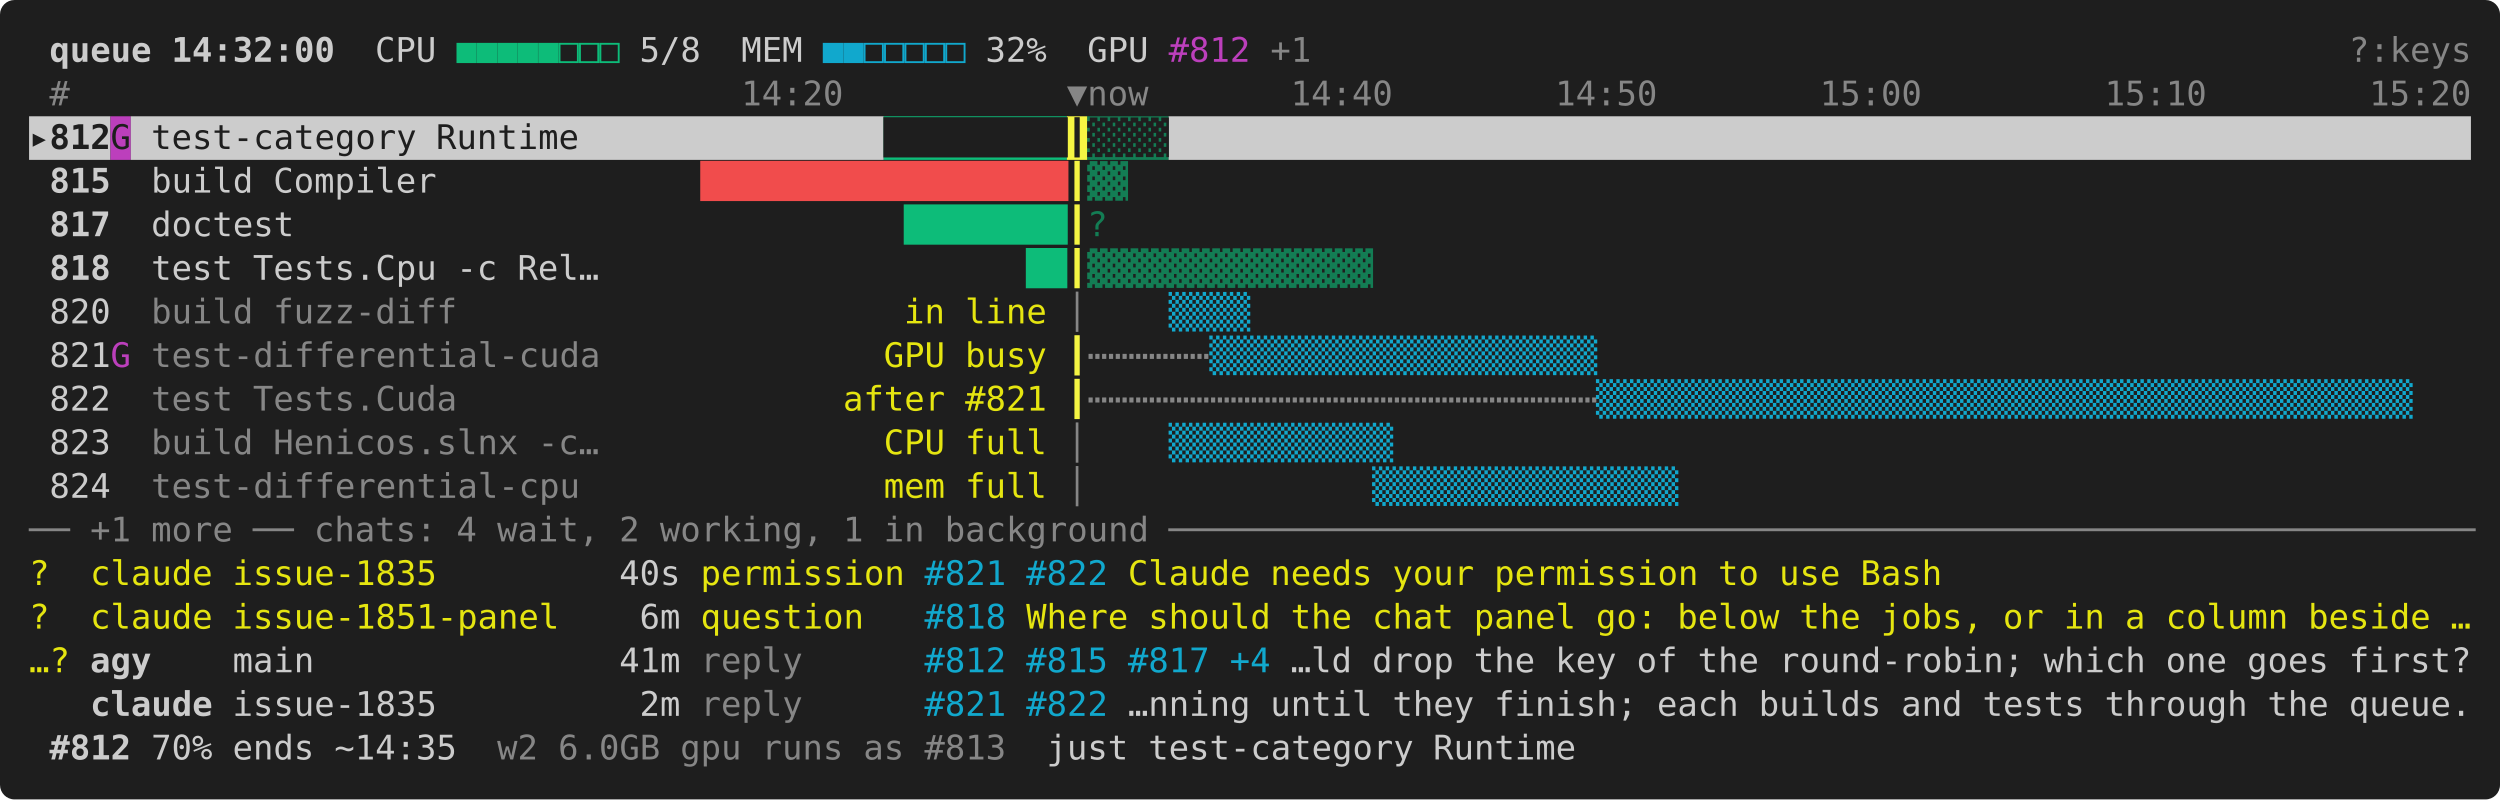
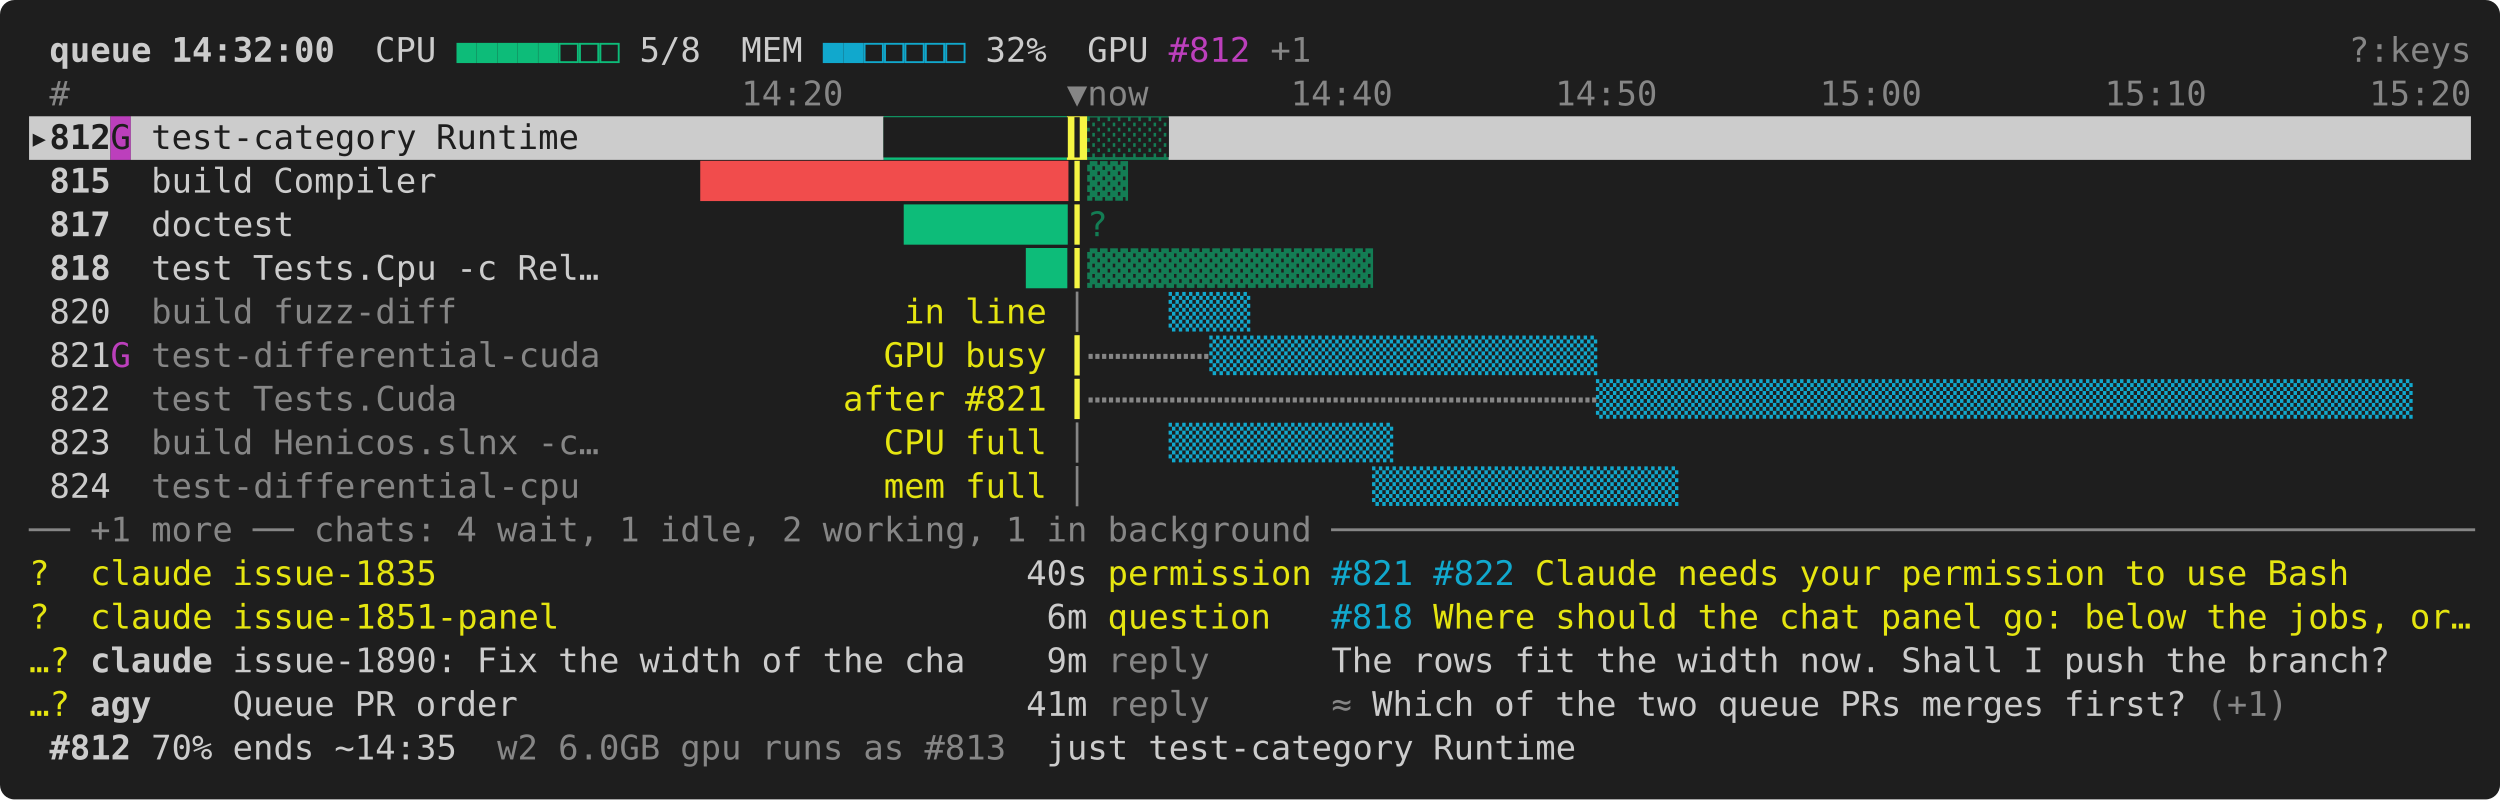
<svg xmlns="http://www.w3.org/2000/svg" width="1032" height="330" viewBox="0 0 1032 330">
  <rect width="100%" height="100%" rx="6" fill="#1e1e1e" />
  <rect x="12" y="48" width="33.6" height="18" fill="#cccccc" />
  <rect x="45.6" y="48" width="8.4" height="18" fill="#bc3fbc" />
  <rect x="54" y="48" width="310.8" height="18" fill="#cccccc" />
  <rect x="364.8" y="48" width="75.6" height="18" fill="#0dbc79" />
  <rect x="440.4" y="48" width="8.4" height="18" fill="#f5f543" />
  <rect x="448.8" y="48" width="33.6" height="18" fill="#0dbc79" fill-opacity="0.6" />
  <rect x="482.4" y="48" width="537.6" height="18" fill="#cccccc" />
  <g font-family="ui-monospace, SFMono-Regular, Menlo, Consolas, 'DejaVu Sans Mono', monospace" font-size="14">
    <text y="25.5">
      <tspan x="20.4" textLength="42" lengthAdjust="spacingAndGlyphs" fill="#cccccc" font-weight="bold">queue</tspan>
      <tspan x="70.8" textLength="67.2" lengthAdjust="spacingAndGlyphs" fill="#cccccc" font-weight="bold">14:32:00</tspan>
      <tspan x="154.8" textLength="25.2" lengthAdjust="spacingAndGlyphs" fill="#cccccc">CPU</tspan>
      <tspan x="188.4" textLength="67.2" lengthAdjust="spacingAndGlyphs" fill="#0dbc79">■■■■■□□□</tspan>
      <tspan x="264" textLength="25.2" lengthAdjust="spacingAndGlyphs" fill="#cccccc">5/8</tspan>
      <tspan x="306" textLength="25.2" lengthAdjust="spacingAndGlyphs" fill="#cccccc">MEM</tspan>
      <tspan x="339.6" textLength="58.8" lengthAdjust="spacingAndGlyphs" fill="#11a8cd">■■□□□□□</tspan>
      <tspan x="406.8" textLength="25.2" lengthAdjust="spacingAndGlyphs" fill="#cccccc">32%</tspan>
      <tspan x="448.8" textLength="25.2" lengthAdjust="spacingAndGlyphs" fill="#cccccc">GPU</tspan>
      <tspan x="482.4" textLength="33.6" lengthAdjust="spacingAndGlyphs" fill="#bc3fbc">#812</tspan>
      <tspan x="524.4" textLength="16.8" lengthAdjust="spacingAndGlyphs" fill="#cccccc" fill-opacity="0.6">+1</tspan>
      <tspan x="969.6" textLength="50.4" lengthAdjust="spacingAndGlyphs" fill="#cccccc" fill-opacity="0.6">?:keys</tspan>
    </text>
    <text y="43.5">
      <tspan x="20.4" textLength="8.4" lengthAdjust="spacingAndGlyphs" fill="#cccccc" fill-opacity="0.6">#</tspan>
      <tspan x="306" textLength="42" lengthAdjust="spacingAndGlyphs" fill="#cccccc" fill-opacity="0.6">14:20</tspan>
      <tspan x="440.4" textLength="33.6" lengthAdjust="spacingAndGlyphs" fill="#cccccc" fill-opacity="0.6">▼now</tspan>
      <tspan x="532.8" textLength="42" lengthAdjust="spacingAndGlyphs" fill="#cccccc" fill-opacity="0.6">14:40</tspan>
      <tspan x="642" textLength="42" lengthAdjust="spacingAndGlyphs" fill="#cccccc" fill-opacity="0.6">14:50</tspan>
      <tspan x="751.2" textLength="42" lengthAdjust="spacingAndGlyphs" fill="#cccccc" fill-opacity="0.6">15:00</tspan>
      <tspan x="868.8" textLength="42" lengthAdjust="spacingAndGlyphs" fill="#cccccc" fill-opacity="0.6">15:10</tspan>
      <tspan x="978" textLength="42" lengthAdjust="spacingAndGlyphs" fill="#cccccc" fill-opacity="0.6">15:20</tspan>
    </text>
    <text y="61.5">
      <tspan x="12" textLength="33.6" lengthAdjust="spacingAndGlyphs" fill="#1e1e1e" font-weight="bold">▸812</tspan>
      <tspan x="45.6" textLength="8.4" lengthAdjust="spacingAndGlyphs" fill="#1e1e1e">G</tspan>
      <tspan x="62.4" textLength="109.2" lengthAdjust="spacingAndGlyphs" fill="#1e1e1e">test-category</tspan>
      <tspan x="180" textLength="58.8" lengthAdjust="spacingAndGlyphs" fill="#1e1e1e">Runtime</tspan>
      <tspan x="364.8" textLength="75.6" lengthAdjust="spacingAndGlyphs" fill="#1e1e1e">█████████</tspan>
      <tspan x="440.4" textLength="8.4" lengthAdjust="spacingAndGlyphs" fill="#1e1e1e" font-weight="bold">┃</tspan>
      <tspan x="448.8" textLength="33.6" lengthAdjust="spacingAndGlyphs" fill="#1e1e1e">▓▓▓▓</tspan>
    </text>
    <text y="79.5">
      <tspan x="20.4" textLength="25.2" lengthAdjust="spacingAndGlyphs" fill="#cccccc" font-weight="bold">815</tspan>
      <tspan x="62.4" textLength="42" lengthAdjust="spacingAndGlyphs" fill="#cccccc">build</tspan>
      <tspan x="112.8" textLength="67.2" lengthAdjust="spacingAndGlyphs" fill="#cccccc">Compiler</tspan>
      <tspan x="289.2" textLength="151.2" lengthAdjust="spacingAndGlyphs" fill="#f14c4c">██████████████████</tspan>
      <tspan x="440.4" textLength="8.4" lengthAdjust="spacingAndGlyphs" fill="#f5f543" font-weight="bold">┃</tspan>
      <tspan x="448.8" textLength="16.8" lengthAdjust="spacingAndGlyphs" fill="#0dbc79" fill-opacity="0.6">▓▓</tspan>
    </text>
    <text y="97.5">
      <tspan x="20.4" textLength="25.2" lengthAdjust="spacingAndGlyphs" fill="#cccccc" font-weight="bold">817</tspan>
      <tspan x="62.4" textLength="58.8" lengthAdjust="spacingAndGlyphs" fill="#cccccc">doctest</tspan>
      <tspan x="373.2" textLength="67.2" lengthAdjust="spacingAndGlyphs" fill="#0dbc79">████████</tspan>
      <tspan x="440.4" textLength="8.4" lengthAdjust="spacingAndGlyphs" fill="#f5f543" font-weight="bold">┃</tspan>
      <tspan x="448.8" textLength="8.4" lengthAdjust="spacingAndGlyphs" fill="#0dbc79" fill-opacity="0.6">?</tspan>
    </text>
    <text y="115.5">
      <tspan x="20.4" textLength="25.2" lengthAdjust="spacingAndGlyphs" fill="#cccccc" font-weight="bold">818</tspan>
      <tspan x="62.4" textLength="33.6" lengthAdjust="spacingAndGlyphs" fill="#cccccc">test</tspan>
      <tspan x="104.4" textLength="75.6" lengthAdjust="spacingAndGlyphs" fill="#cccccc">Tests.Cpu</tspan>
      <tspan x="188.4" textLength="16.8" lengthAdjust="spacingAndGlyphs" fill="#cccccc">-c</tspan>
      <tspan x="213.6" textLength="33.6" lengthAdjust="spacingAndGlyphs" fill="#cccccc">Rel…</tspan>
      <tspan x="423.6" textLength="16.8" lengthAdjust="spacingAndGlyphs" fill="#0dbc79">██</tspan>
      <tspan x="440.4" textLength="8.4" lengthAdjust="spacingAndGlyphs" fill="#f5f543" font-weight="bold">┃</tspan>
      <tspan x="448.8" textLength="117.6" lengthAdjust="spacingAndGlyphs" fill="#0dbc79" fill-opacity="0.6">▓▓▓▓▓▓▓▓▓▓▓▓▓▓</tspan>
    </text>
    <text y="133.5">
      <tspan x="20.4" textLength="25.2" lengthAdjust="spacingAndGlyphs" fill="#cccccc">820</tspan>
      <tspan x="62.4" textLength="42" lengthAdjust="spacingAndGlyphs" fill="#cccccc" fill-opacity="0.6">build</tspan>
      <tspan x="112.8" textLength="75.6" lengthAdjust="spacingAndGlyphs" fill="#cccccc" fill-opacity="0.6">fuzz-diff</tspan>
      <tspan x="373.2" textLength="16.8" lengthAdjust="spacingAndGlyphs" fill="#e5e510">in</tspan>
      <tspan x="398.4" textLength="33.6" lengthAdjust="spacingAndGlyphs" fill="#e5e510">line</tspan>
      <tspan x="440.4" textLength="8.4" lengthAdjust="spacingAndGlyphs" fill="#cccccc" fill-opacity="0.6">│</tspan>
      <tspan x="482.4" textLength="33.6" lengthAdjust="spacingAndGlyphs" fill="#11a8cd">▒▒▒▒</tspan>
    </text>
    <text y="151.5">
      <tspan x="20.4" textLength="25.2" lengthAdjust="spacingAndGlyphs" fill="#cccccc">821</tspan>
      <tspan x="45.6" textLength="8.4" lengthAdjust="spacingAndGlyphs" fill="#bc3fbc">G</tspan>
      <tspan x="62.4" textLength="184.8" lengthAdjust="spacingAndGlyphs" fill="#cccccc" fill-opacity="0.6">test-differential-cuda</tspan>
      <tspan x="364.8" textLength="25.2" lengthAdjust="spacingAndGlyphs" fill="#e5e510">GPU</tspan>
      <tspan x="398.4" textLength="33.6" lengthAdjust="spacingAndGlyphs" fill="#e5e510">busy</tspan>
      <tspan x="440.4" textLength="8.4" lengthAdjust="spacingAndGlyphs" fill="#f5f543" font-weight="bold">┃</tspan>
      <tspan x="448.8" textLength="50.4" lengthAdjust="spacingAndGlyphs" fill="#cccccc" fill-opacity="0.6">⋯⋯⋯⋯⋯⋯</tspan>
      <tspan x="499.2" textLength="159.6" lengthAdjust="spacingAndGlyphs" fill="#11a8cd">▒▒▒▒▒▒▒▒▒▒▒▒▒▒▒▒▒▒▒</tspan>
    </text>
    <text y="169.5">
      <tspan x="20.4" textLength="25.2" lengthAdjust="spacingAndGlyphs" fill="#cccccc">822</tspan>
      <tspan x="62.4" textLength="33.6" lengthAdjust="spacingAndGlyphs" fill="#cccccc" fill-opacity="0.6">test</tspan>
      <tspan x="104.4" textLength="84" lengthAdjust="spacingAndGlyphs" fill="#cccccc" fill-opacity="0.6">Tests.Cuda</tspan>
      <tspan x="348" textLength="42" lengthAdjust="spacingAndGlyphs" fill="#e5e510">after</tspan>
      <tspan x="398.4" textLength="33.6" lengthAdjust="spacingAndGlyphs" fill="#e5e510">#821</tspan>
      <tspan x="440.4" textLength="8.4" lengthAdjust="spacingAndGlyphs" fill="#f5f543" font-weight="bold">┃</tspan>
      <tspan x="448.8" textLength="210" lengthAdjust="spacingAndGlyphs" fill="#cccccc" fill-opacity="0.6">⋯⋯⋯⋯⋯⋯⋯⋯⋯⋯⋯⋯⋯⋯⋯⋯⋯⋯⋯⋯⋯⋯⋯⋯⋯</tspan>
      <tspan x="658.8" textLength="336" lengthAdjust="spacingAndGlyphs" fill="#11a8cd">▒▒▒▒▒▒▒▒▒▒▒▒▒▒▒▒▒▒▒▒▒▒▒▒▒▒▒▒▒▒▒▒▒▒▒▒▒▒▒▒</tspan>
    </text>
    <text y="187.5">
      <tspan x="20.4" textLength="25.2" lengthAdjust="spacingAndGlyphs" fill="#cccccc">823</tspan>
      <tspan x="62.4" textLength="42" lengthAdjust="spacingAndGlyphs" fill="#cccccc" fill-opacity="0.6">build</tspan>
      <tspan x="112.8" textLength="100.8" lengthAdjust="spacingAndGlyphs" fill="#cccccc" fill-opacity="0.6">Henicos.slnx</tspan>
      <tspan x="222" textLength="25.2" lengthAdjust="spacingAndGlyphs" fill="#cccccc" fill-opacity="0.6">-c…</tspan>
      <tspan x="364.8" textLength="25.2" lengthAdjust="spacingAndGlyphs" fill="#e5e510">CPU</tspan>
      <tspan x="398.4" textLength="33.6" lengthAdjust="spacingAndGlyphs" fill="#e5e510">full</tspan>
      <tspan x="440.4" textLength="8.4" lengthAdjust="spacingAndGlyphs" fill="#cccccc" fill-opacity="0.6">│</tspan>
      <tspan x="482.4" textLength="92.4" lengthAdjust="spacingAndGlyphs" fill="#11a8cd">▒▒▒▒▒▒▒▒▒▒▒</tspan>
    </text>
    <text y="205.5">
      <tspan x="20.4" textLength="25.2" lengthAdjust="spacingAndGlyphs" fill="#cccccc">824</tspan>
      <tspan x="62.4" textLength="176.4" lengthAdjust="spacingAndGlyphs" fill="#cccccc" fill-opacity="0.6">test-differential-cpu</tspan>
      <tspan x="364.8" textLength="25.2" lengthAdjust="spacingAndGlyphs" fill="#e5e510">mem</tspan>
      <tspan x="398.4" textLength="33.6" lengthAdjust="spacingAndGlyphs" fill="#e5e510">full</tspan>
      <tspan x="440.4" textLength="8.4" lengthAdjust="spacingAndGlyphs" fill="#cccccc" fill-opacity="0.6">│</tspan>
      <tspan x="566.4" textLength="126" lengthAdjust="spacingAndGlyphs" fill="#11a8cd">▒▒▒▒▒▒▒▒▒▒▒▒▒▒▒</tspan>
    </text>
    <text y="223.5">
      <tspan x="12" textLength="16.8" lengthAdjust="spacingAndGlyphs" fill="#cccccc" fill-opacity="0.6">──</tspan>
      <tspan x="37.2" textLength="16.8" lengthAdjust="spacingAndGlyphs" fill="#cccccc" fill-opacity="0.6">+1</tspan>
      <tspan x="62.4" textLength="33.6" lengthAdjust="spacingAndGlyphs" fill="#cccccc" fill-opacity="0.6">more</tspan>
      <tspan x="104.4" textLength="16.8" lengthAdjust="spacingAndGlyphs" fill="#cccccc" fill-opacity="0.6">──</tspan>
      <tspan x="129.6" textLength="50.4" lengthAdjust="spacingAndGlyphs" fill="#cccccc" fill-opacity="0.6">chats:</tspan>
      <tspan x="188.4" textLength="8.4" lengthAdjust="spacingAndGlyphs" fill="#cccccc" fill-opacity="0.6">4</tspan>
      <tspan x="205.2" textLength="42" lengthAdjust="spacingAndGlyphs" fill="#cccccc" fill-opacity="0.6">wait,</tspan>
-       <tspan x="255.6" textLength="8.4" lengthAdjust="spacingAndGlyphs" fill="#cccccc" fill-opacity="0.6">2</tspan>
-       <tspan x="272.4" textLength="67.2" lengthAdjust="spacingAndGlyphs" fill="#cccccc" fill-opacity="0.6">working,</tspan>
-       <tspan x="348" textLength="8.4" lengthAdjust="spacingAndGlyphs" fill="#cccccc" fill-opacity="0.6">1</tspan>
-       <tspan x="364.8" textLength="16.8" lengthAdjust="spacingAndGlyphs" fill="#cccccc" fill-opacity="0.6">in</tspan>
-       <tspan x="390" textLength="84" lengthAdjust="spacingAndGlyphs" fill="#cccccc" fill-opacity="0.6">background</tspan>
-       <tspan x="482.4" textLength="537.6" lengthAdjust="spacingAndGlyphs" fill="#cccccc" fill-opacity="0.6">────────────────────────────────────────────────────────────────</tspan>
+       <tspan x="255.6" textLength="8.4" lengthAdjust="spacingAndGlyphs" fill="#cccccc" fill-opacity="0.6">1</tspan>
+       <tspan x="272.4" textLength="42" lengthAdjust="spacingAndGlyphs" fill="#cccccc" fill-opacity="0.6">idle,</tspan>
+       <tspan x="322.8" textLength="8.4" lengthAdjust="spacingAndGlyphs" fill="#cccccc" fill-opacity="0.6">2</tspan>
+       <tspan x="339.6" textLength="67.2" lengthAdjust="spacingAndGlyphs" fill="#cccccc" fill-opacity="0.6">working,</tspan>
+       <tspan x="415.2" textLength="8.4" lengthAdjust="spacingAndGlyphs" fill="#cccccc" fill-opacity="0.6">1</tspan>
+       <tspan x="432" textLength="16.8" lengthAdjust="spacingAndGlyphs" fill="#cccccc" fill-opacity="0.6">in</tspan>
+       <tspan x="457.2" textLength="84" lengthAdjust="spacingAndGlyphs" fill="#cccccc" fill-opacity="0.6">background</tspan>
+       <tspan x="549.6" textLength="470.4" lengthAdjust="spacingAndGlyphs" fill="#cccccc" fill-opacity="0.6">────────────────────────────────────────────────────────</tspan>
    </text>
    <text y="241.5">
      <tspan x="12" textLength="8.4" lengthAdjust="spacingAndGlyphs" fill="#e5e510">?</tspan>
      <tspan x="37.2" textLength="50.4" lengthAdjust="spacingAndGlyphs" fill="#e5e510">claude</tspan>
      <tspan x="96" textLength="84" lengthAdjust="spacingAndGlyphs" fill="#e5e510">issue-1835</tspan>
-       <tspan x="255.6" textLength="25.2" lengthAdjust="spacingAndGlyphs" fill="#cccccc">40s</tspan>
-       <tspan x="289.2" textLength="84" lengthAdjust="spacingAndGlyphs" fill="#e5e510">permission</tspan>
-       <tspan x="381.6" textLength="33.6" lengthAdjust="spacingAndGlyphs" fill="#11a8cd">#821</tspan>
-       <tspan x="423.6" textLength="33.6" lengthAdjust="spacingAndGlyphs" fill="#11a8cd">#822</tspan>
-       <tspan x="465.6" textLength="50.4" lengthAdjust="spacingAndGlyphs" fill="#e5e510">Claude</tspan>
-       <tspan x="524.4" textLength="42" lengthAdjust="spacingAndGlyphs" fill="#e5e510">needs</tspan>
-       <tspan x="574.8" textLength="33.6" lengthAdjust="spacingAndGlyphs" fill="#e5e510">your</tspan>
-       <tspan x="616.8" textLength="84" lengthAdjust="spacingAndGlyphs" fill="#e5e510">permission</tspan>
-       <tspan x="709.2" textLength="16.8" lengthAdjust="spacingAndGlyphs" fill="#e5e510">to</tspan>
-       <tspan x="734.4" textLength="25.2" lengthAdjust="spacingAndGlyphs" fill="#e5e510">use</tspan>
-       <tspan x="768" textLength="33.6" lengthAdjust="spacingAndGlyphs" fill="#e5e510">Bash</tspan>
+       <tspan x="423.6" textLength="25.2" lengthAdjust="spacingAndGlyphs" fill="#cccccc">40s</tspan>
+       <tspan x="457.2" textLength="84" lengthAdjust="spacingAndGlyphs" fill="#e5e510">permission</tspan>
+       <tspan x="549.6" textLength="33.6" lengthAdjust="spacingAndGlyphs" fill="#11a8cd">#821</tspan>
+       <tspan x="591.6" textLength="33.6" lengthAdjust="spacingAndGlyphs" fill="#11a8cd">#822</tspan>
+       <tspan x="633.6" textLength="50.4" lengthAdjust="spacingAndGlyphs" fill="#e5e510">Claude</tspan>
+       <tspan x="692.4" textLength="42" lengthAdjust="spacingAndGlyphs" fill="#e5e510">needs</tspan>
+       <tspan x="742.8" textLength="33.6" lengthAdjust="spacingAndGlyphs" fill="#e5e510">your</tspan>
+       <tspan x="784.8" textLength="84" lengthAdjust="spacingAndGlyphs" fill="#e5e510">permission</tspan>
+       <tspan x="877.2" textLength="16.8" lengthAdjust="spacingAndGlyphs" fill="#e5e510">to</tspan>
+       <tspan x="902.4" textLength="25.2" lengthAdjust="spacingAndGlyphs" fill="#e5e510">use</tspan>
+       <tspan x="936" textLength="33.6" lengthAdjust="spacingAndGlyphs" fill="#e5e510">Bash</tspan>
    </text>
    <text y="259.5">
      <tspan x="12" textLength="8.4" lengthAdjust="spacingAndGlyphs" fill="#e5e510">?</tspan>
      <tspan x="37.2" textLength="50.4" lengthAdjust="spacingAndGlyphs" fill="#e5e510">claude</tspan>
      <tspan x="96" textLength="134.4" lengthAdjust="spacingAndGlyphs" fill="#e5e510">issue-1851-panel</tspan>
-       <tspan x="264" textLength="16.8" lengthAdjust="spacingAndGlyphs" fill="#cccccc">6m</tspan>
-       <tspan x="289.2" textLength="67.2" lengthAdjust="spacingAndGlyphs" fill="#e5e510">question</tspan>
-       <tspan x="381.6" textLength="33.6" lengthAdjust="spacingAndGlyphs" fill="#11a8cd">#818</tspan>
-       <tspan x="423.6" textLength="42" lengthAdjust="spacingAndGlyphs" fill="#e5e510">Where</tspan>
-       <tspan x="474" textLength="50.4" lengthAdjust="spacingAndGlyphs" fill="#e5e510">should</tspan>
-       <tspan x="532.8" textLength="25.2" lengthAdjust="spacingAndGlyphs" fill="#e5e510">the</tspan>
-       <tspan x="566.4" textLength="33.6" lengthAdjust="spacingAndGlyphs" fill="#e5e510">chat</tspan>
-       <tspan x="608.4" textLength="42" lengthAdjust="spacingAndGlyphs" fill="#e5e510">panel</tspan>
-       <tspan x="658.8" textLength="25.2" lengthAdjust="spacingAndGlyphs" fill="#e5e510">go:</tspan>
-       <tspan x="692.4" textLength="42" lengthAdjust="spacingAndGlyphs" fill="#e5e510">below</tspan>
-       <tspan x="742.8" textLength="25.2" lengthAdjust="spacingAndGlyphs" fill="#e5e510">the</tspan>
-       <tspan x="776.4" textLength="42" lengthAdjust="spacingAndGlyphs" fill="#e5e510">jobs,</tspan>
-       <tspan x="826.8" textLength="16.8" lengthAdjust="spacingAndGlyphs" fill="#e5e510">or</tspan>
-       <tspan x="852" textLength="16.8" lengthAdjust="spacingAndGlyphs" fill="#e5e510">in</tspan>
-       <tspan x="877.2" textLength="8.4" lengthAdjust="spacingAndGlyphs" fill="#e5e510">a</tspan>
-       <tspan x="894" textLength="50.4" lengthAdjust="spacingAndGlyphs" fill="#e5e510">column</tspan>
-       <tspan x="952.8" textLength="50.4" lengthAdjust="spacingAndGlyphs" fill="#e5e510">beside</tspan>
-       <tspan x="1011.6" textLength="8.4" lengthAdjust="spacingAndGlyphs" fill="#e5e510">…</tspan>
+       <tspan x="432" textLength="16.8" lengthAdjust="spacingAndGlyphs" fill="#cccccc">6m</tspan>
+       <tspan x="457.2" textLength="67.2" lengthAdjust="spacingAndGlyphs" fill="#e5e510">question</tspan>
+       <tspan x="549.6" textLength="33.6" lengthAdjust="spacingAndGlyphs" fill="#11a8cd">#818</tspan>
+       <tspan x="591.6" textLength="42" lengthAdjust="spacingAndGlyphs" fill="#e5e510">Where</tspan>
+       <tspan x="642" textLength="50.4" lengthAdjust="spacingAndGlyphs" fill="#e5e510">should</tspan>
+       <tspan x="700.8" textLength="25.2" lengthAdjust="spacingAndGlyphs" fill="#e5e510">the</tspan>
+       <tspan x="734.4" textLength="33.6" lengthAdjust="spacingAndGlyphs" fill="#e5e510">chat</tspan>
+       <tspan x="776.4" textLength="42" lengthAdjust="spacingAndGlyphs" fill="#e5e510">panel</tspan>
+       <tspan x="826.8" textLength="25.2" lengthAdjust="spacingAndGlyphs" fill="#e5e510">go:</tspan>
+       <tspan x="860.4" textLength="42" lengthAdjust="spacingAndGlyphs" fill="#e5e510">below</tspan>
+       <tspan x="910.8" textLength="25.2" lengthAdjust="spacingAndGlyphs" fill="#e5e510">the</tspan>
+       <tspan x="944.4" textLength="42" lengthAdjust="spacingAndGlyphs" fill="#e5e510">jobs,</tspan>
+       <tspan x="994.8" textLength="25.2" lengthAdjust="spacingAndGlyphs" fill="#e5e510">or…</tspan>
    </text>
    <text y="277.5">
      <tspan x="12" textLength="16.8" lengthAdjust="spacingAndGlyphs" fill="#e5e510">…?</tspan>
+       <tspan x="37.2" textLength="50.4" lengthAdjust="spacingAndGlyphs" fill="#cccccc" font-weight="bold">claude</tspan>
+       <tspan x="96" textLength="92.4" lengthAdjust="spacingAndGlyphs" fill="#cccccc">issue-1890:</tspan>
+       <tspan x="196.8" textLength="25.2" lengthAdjust="spacingAndGlyphs" fill="#cccccc">Fix</tspan>
+       <tspan x="230.4" textLength="25.2" lengthAdjust="spacingAndGlyphs" fill="#cccccc">the</tspan>
+       <tspan x="264" textLength="42" lengthAdjust="spacingAndGlyphs" fill="#cccccc">width</tspan>
+       <tspan x="314.4" textLength="16.8" lengthAdjust="spacingAndGlyphs" fill="#cccccc">of</tspan>
+       <tspan x="339.6" textLength="25.2" lengthAdjust="spacingAndGlyphs" fill="#cccccc">the</tspan>
+       <tspan x="373.2" textLength="25.2" lengthAdjust="spacingAndGlyphs" fill="#cccccc">cha</tspan>
+       <tspan x="432" textLength="16.8" lengthAdjust="spacingAndGlyphs" fill="#cccccc">9m</tspan>
+       <tspan x="457.2" textLength="42" lengthAdjust="spacingAndGlyphs" fill="#cccccc" fill-opacity="0.6">reply</tspan>
+       <tspan x="549.6" textLength="25.2" lengthAdjust="spacingAndGlyphs" fill="#cccccc">The</tspan>
+       <tspan x="583.2" textLength="33.6" lengthAdjust="spacingAndGlyphs" fill="#cccccc">rows</tspan>
+       <tspan x="625.2" textLength="25.2" lengthAdjust="spacingAndGlyphs" fill="#cccccc">fit</tspan>
+       <tspan x="658.8" textLength="25.2" lengthAdjust="spacingAndGlyphs" fill="#cccccc">the</tspan>
+       <tspan x="692.4" textLength="42" lengthAdjust="spacingAndGlyphs" fill="#cccccc">width</tspan>
+       <tspan x="742.8" textLength="33.6" lengthAdjust="spacingAndGlyphs" fill="#cccccc">now.</tspan>
+       <tspan x="784.8" textLength="42" lengthAdjust="spacingAndGlyphs" fill="#cccccc">Shall</tspan>
+       <tspan x="835.2" textLength="8.4" lengthAdjust="spacingAndGlyphs" fill="#cccccc">I</tspan>
+       <tspan x="852" textLength="33.6" lengthAdjust="spacingAndGlyphs" fill="#cccccc">push</tspan>
+       <tspan x="894" textLength="25.2" lengthAdjust="spacingAndGlyphs" fill="#cccccc">the</tspan>
+       <tspan x="927.6" textLength="58.8" lengthAdjust="spacingAndGlyphs" fill="#cccccc">branch?</tspan>
+     </text>
+     <text y="295.5">
+       <tspan x="12" textLength="16.8" lengthAdjust="spacingAndGlyphs" fill="#e5e510">…?</tspan>
      <tspan x="37.2" textLength="25.2" lengthAdjust="spacingAndGlyphs" fill="#cccccc" font-weight="bold">agy</tspan>
-       <tspan x="96" textLength="33.6" lengthAdjust="spacingAndGlyphs" fill="#cccccc">main</tspan>
-       <tspan x="255.6" textLength="25.2" lengthAdjust="spacingAndGlyphs" fill="#cccccc">41m</tspan>
-       <tspan x="289.2" textLength="42" lengthAdjust="spacingAndGlyphs" fill="#cccccc" fill-opacity="0.6">reply</tspan>
-       <tspan x="381.6" textLength="33.6" lengthAdjust="spacingAndGlyphs" fill="#11a8cd">#812</tspan>
-       <tspan x="423.6" textLength="33.6" lengthAdjust="spacingAndGlyphs" fill="#11a8cd">#815</tspan>
-       <tspan x="465.6" textLength="33.6" lengthAdjust="spacingAndGlyphs" fill="#11a8cd">#817</tspan>
-       <tspan x="507.6" textLength="16.8" lengthAdjust="spacingAndGlyphs" fill="#11a8cd">+4</tspan>
-       <tspan x="532.8" textLength="25.2" lengthAdjust="spacingAndGlyphs" fill="#cccccc">…ld</tspan>
-       <tspan x="566.4" textLength="33.6" lengthAdjust="spacingAndGlyphs" fill="#cccccc">drop</tspan>
-       <tspan x="608.4" textLength="25.2" lengthAdjust="spacingAndGlyphs" fill="#cccccc">the</tspan>
-       <tspan x="642" textLength="25.2" lengthAdjust="spacingAndGlyphs" fill="#cccccc">key</tspan>
-       <tspan x="675.6" textLength="16.8" lengthAdjust="spacingAndGlyphs" fill="#cccccc">of</tspan>
-       <tspan x="700.8" textLength="25.2" lengthAdjust="spacingAndGlyphs" fill="#cccccc">the</tspan>
-       <tspan x="734.4" textLength="100.8" lengthAdjust="spacingAndGlyphs" fill="#cccccc">round-robin;</tspan>
-       <tspan x="843.6" textLength="42" lengthAdjust="spacingAndGlyphs" fill="#cccccc">which</tspan>
-       <tspan x="894" textLength="25.2" lengthAdjust="spacingAndGlyphs" fill="#cccccc">one</tspan>
-       <tspan x="927.6" textLength="33.6" lengthAdjust="spacingAndGlyphs" fill="#cccccc">goes</tspan>
-       <tspan x="969.6" textLength="50.4" lengthAdjust="spacingAndGlyphs" fill="#cccccc">first?</tspan>
-     </text>
-     <text y="295.5">
-       <tspan x="37.2" textLength="50.4" lengthAdjust="spacingAndGlyphs" fill="#cccccc" font-weight="bold">claude</tspan>
-       <tspan x="96" textLength="84" lengthAdjust="spacingAndGlyphs" fill="#cccccc">issue-1835</tspan>
-       <tspan x="264" textLength="16.8" lengthAdjust="spacingAndGlyphs" fill="#cccccc">2m</tspan>
-       <tspan x="289.2" textLength="42" lengthAdjust="spacingAndGlyphs" fill="#cccccc" fill-opacity="0.6">reply</tspan>
-       <tspan x="381.6" textLength="33.6" lengthAdjust="spacingAndGlyphs" fill="#11a8cd">#821</tspan>
-       <tspan x="423.6" textLength="33.6" lengthAdjust="spacingAndGlyphs" fill="#11a8cd">#822</tspan>
-       <tspan x="465.6" textLength="50.4" lengthAdjust="spacingAndGlyphs" fill="#cccccc">…nning</tspan>
-       <tspan x="524.4" textLength="42" lengthAdjust="spacingAndGlyphs" fill="#cccccc">until</tspan>
-       <tspan x="574.8" textLength="33.6" lengthAdjust="spacingAndGlyphs" fill="#cccccc">they</tspan>
-       <tspan x="616.8" textLength="58.8" lengthAdjust="spacingAndGlyphs" fill="#cccccc">finish;</tspan>
-       <tspan x="684" textLength="33.6" lengthAdjust="spacingAndGlyphs" fill="#cccccc">each</tspan>
-       <tspan x="726" textLength="50.4" lengthAdjust="spacingAndGlyphs" fill="#cccccc">builds</tspan>
-       <tspan x="784.8" textLength="25.2" lengthAdjust="spacingAndGlyphs" fill="#cccccc">and</tspan>
-       <tspan x="818.4" textLength="42" lengthAdjust="spacingAndGlyphs" fill="#cccccc">tests</tspan>
-       <tspan x="868.8" textLength="58.8" lengthAdjust="spacingAndGlyphs" fill="#cccccc">through</tspan>
-       <tspan x="936" textLength="25.2" lengthAdjust="spacingAndGlyphs" fill="#cccccc">the</tspan>
-       <tspan x="969.6" textLength="50.4" lengthAdjust="spacingAndGlyphs" fill="#cccccc">queue.</tspan>
+       <tspan x="96" textLength="42" lengthAdjust="spacingAndGlyphs" fill="#cccccc">Queue</tspan>
+       <tspan x="146.4" textLength="16.8" lengthAdjust="spacingAndGlyphs" fill="#cccccc">PR</tspan>
+       <tspan x="171.6" textLength="42" lengthAdjust="spacingAndGlyphs" fill="#cccccc">order</tspan>
+       <tspan x="423.6" textLength="25.2" lengthAdjust="spacingAndGlyphs" fill="#cccccc">41m</tspan>
+       <tspan x="457.2" textLength="42" lengthAdjust="spacingAndGlyphs" fill="#cccccc" fill-opacity="0.6">reply</tspan>
+       <tspan x="549.6" textLength="8.4" lengthAdjust="spacingAndGlyphs" fill="#cccccc" fill-opacity="0.6">≈</tspan>
+       <tspan x="566.4" textLength="42" lengthAdjust="spacingAndGlyphs" fill="#cccccc">Which</tspan>
+       <tspan x="616.8" textLength="16.8" lengthAdjust="spacingAndGlyphs" fill="#cccccc">of</tspan>
+       <tspan x="642" textLength="25.2" lengthAdjust="spacingAndGlyphs" fill="#cccccc">the</tspan>
+       <tspan x="675.6" textLength="25.2" lengthAdjust="spacingAndGlyphs" fill="#cccccc">two</tspan>
+       <tspan x="709.2" textLength="42" lengthAdjust="spacingAndGlyphs" fill="#cccccc">queue</tspan>
+       <tspan x="759.6" textLength="25.2" lengthAdjust="spacingAndGlyphs" fill="#cccccc">PRs</tspan>
+       <tspan x="793.2" textLength="50.4" lengthAdjust="spacingAndGlyphs" fill="#cccccc">merges</tspan>
+       <tspan x="852" textLength="50.4" lengthAdjust="spacingAndGlyphs" fill="#cccccc">first?</tspan>
+       <tspan x="910.8" textLength="33.6" lengthAdjust="spacingAndGlyphs" fill="#cccccc" fill-opacity="0.6">(+1)</tspan>
    </text>
    <text y="313.5">
      <tspan x="20.4" textLength="33.6" lengthAdjust="spacingAndGlyphs" fill="#cccccc" font-weight="bold">#812</tspan>
      <tspan x="62.4" textLength="25.2" lengthAdjust="spacingAndGlyphs" fill="#cccccc">70%</tspan>
      <tspan x="96" textLength="33.6" lengthAdjust="spacingAndGlyphs" fill="#cccccc">ends</tspan>
      <tspan x="138" textLength="50.4" lengthAdjust="spacingAndGlyphs" fill="#cccccc">~14:35</tspan>
      <tspan x="205.2" textLength="16.8" lengthAdjust="spacingAndGlyphs" fill="#cccccc" fill-opacity="0.6">w2</tspan>
      <tspan x="230.4" textLength="42" lengthAdjust="spacingAndGlyphs" fill="#cccccc" fill-opacity="0.6">6.0GB</tspan>
      <tspan x="280.8" textLength="25.2" lengthAdjust="spacingAndGlyphs" fill="#cccccc" fill-opacity="0.6">gpu</tspan>
      <tspan x="314.4" textLength="33.6" lengthAdjust="spacingAndGlyphs" fill="#cccccc" fill-opacity="0.6">runs</tspan>
      <tspan x="356.4" textLength="16.8" lengthAdjust="spacingAndGlyphs" fill="#cccccc" fill-opacity="0.6">as</tspan>
      <tspan x="381.6" textLength="33.6" lengthAdjust="spacingAndGlyphs" fill="#cccccc" fill-opacity="0.6">#813</tspan>
      <tspan x="432" textLength="33.6" lengthAdjust="spacingAndGlyphs" fill="#cccccc">just</tspan>
      <tspan x="474" textLength="109.2" lengthAdjust="spacingAndGlyphs" fill="#cccccc">test-category</tspan>
      <tspan x="591.6" textLength="58.8" lengthAdjust="spacingAndGlyphs" fill="#cccccc">Runtime</tspan>
    </text>
  </g>
</svg>
